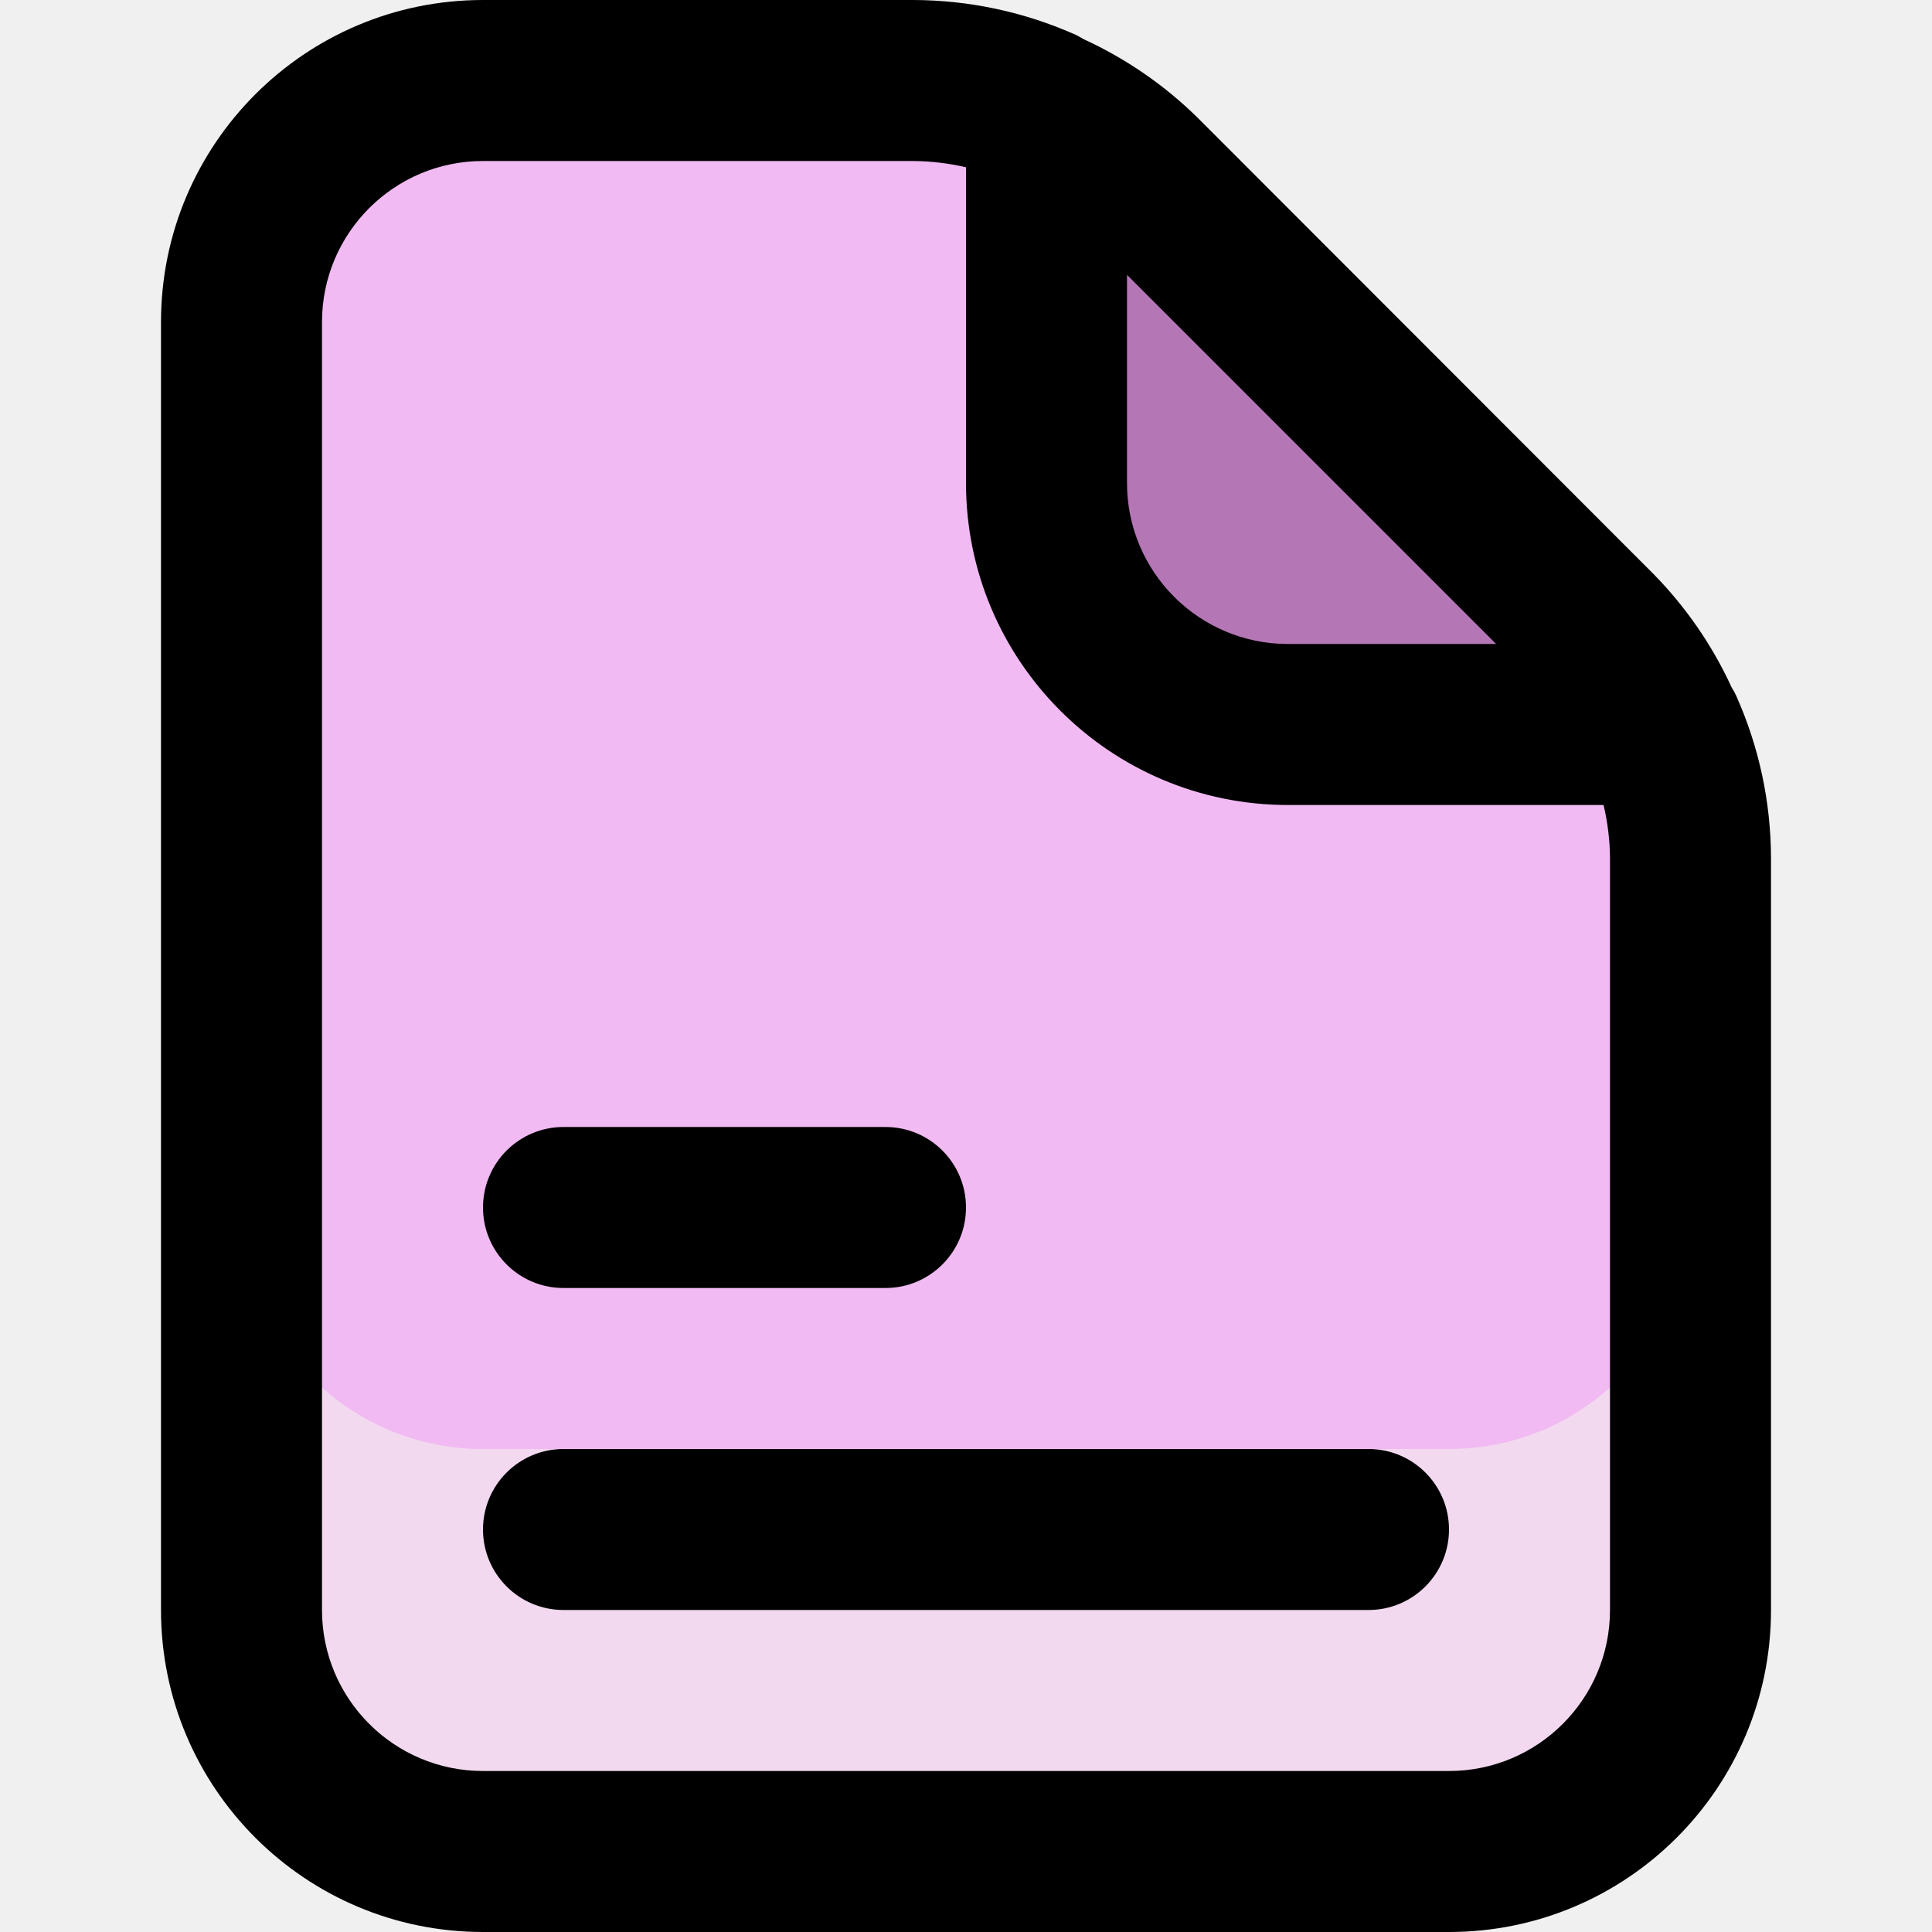
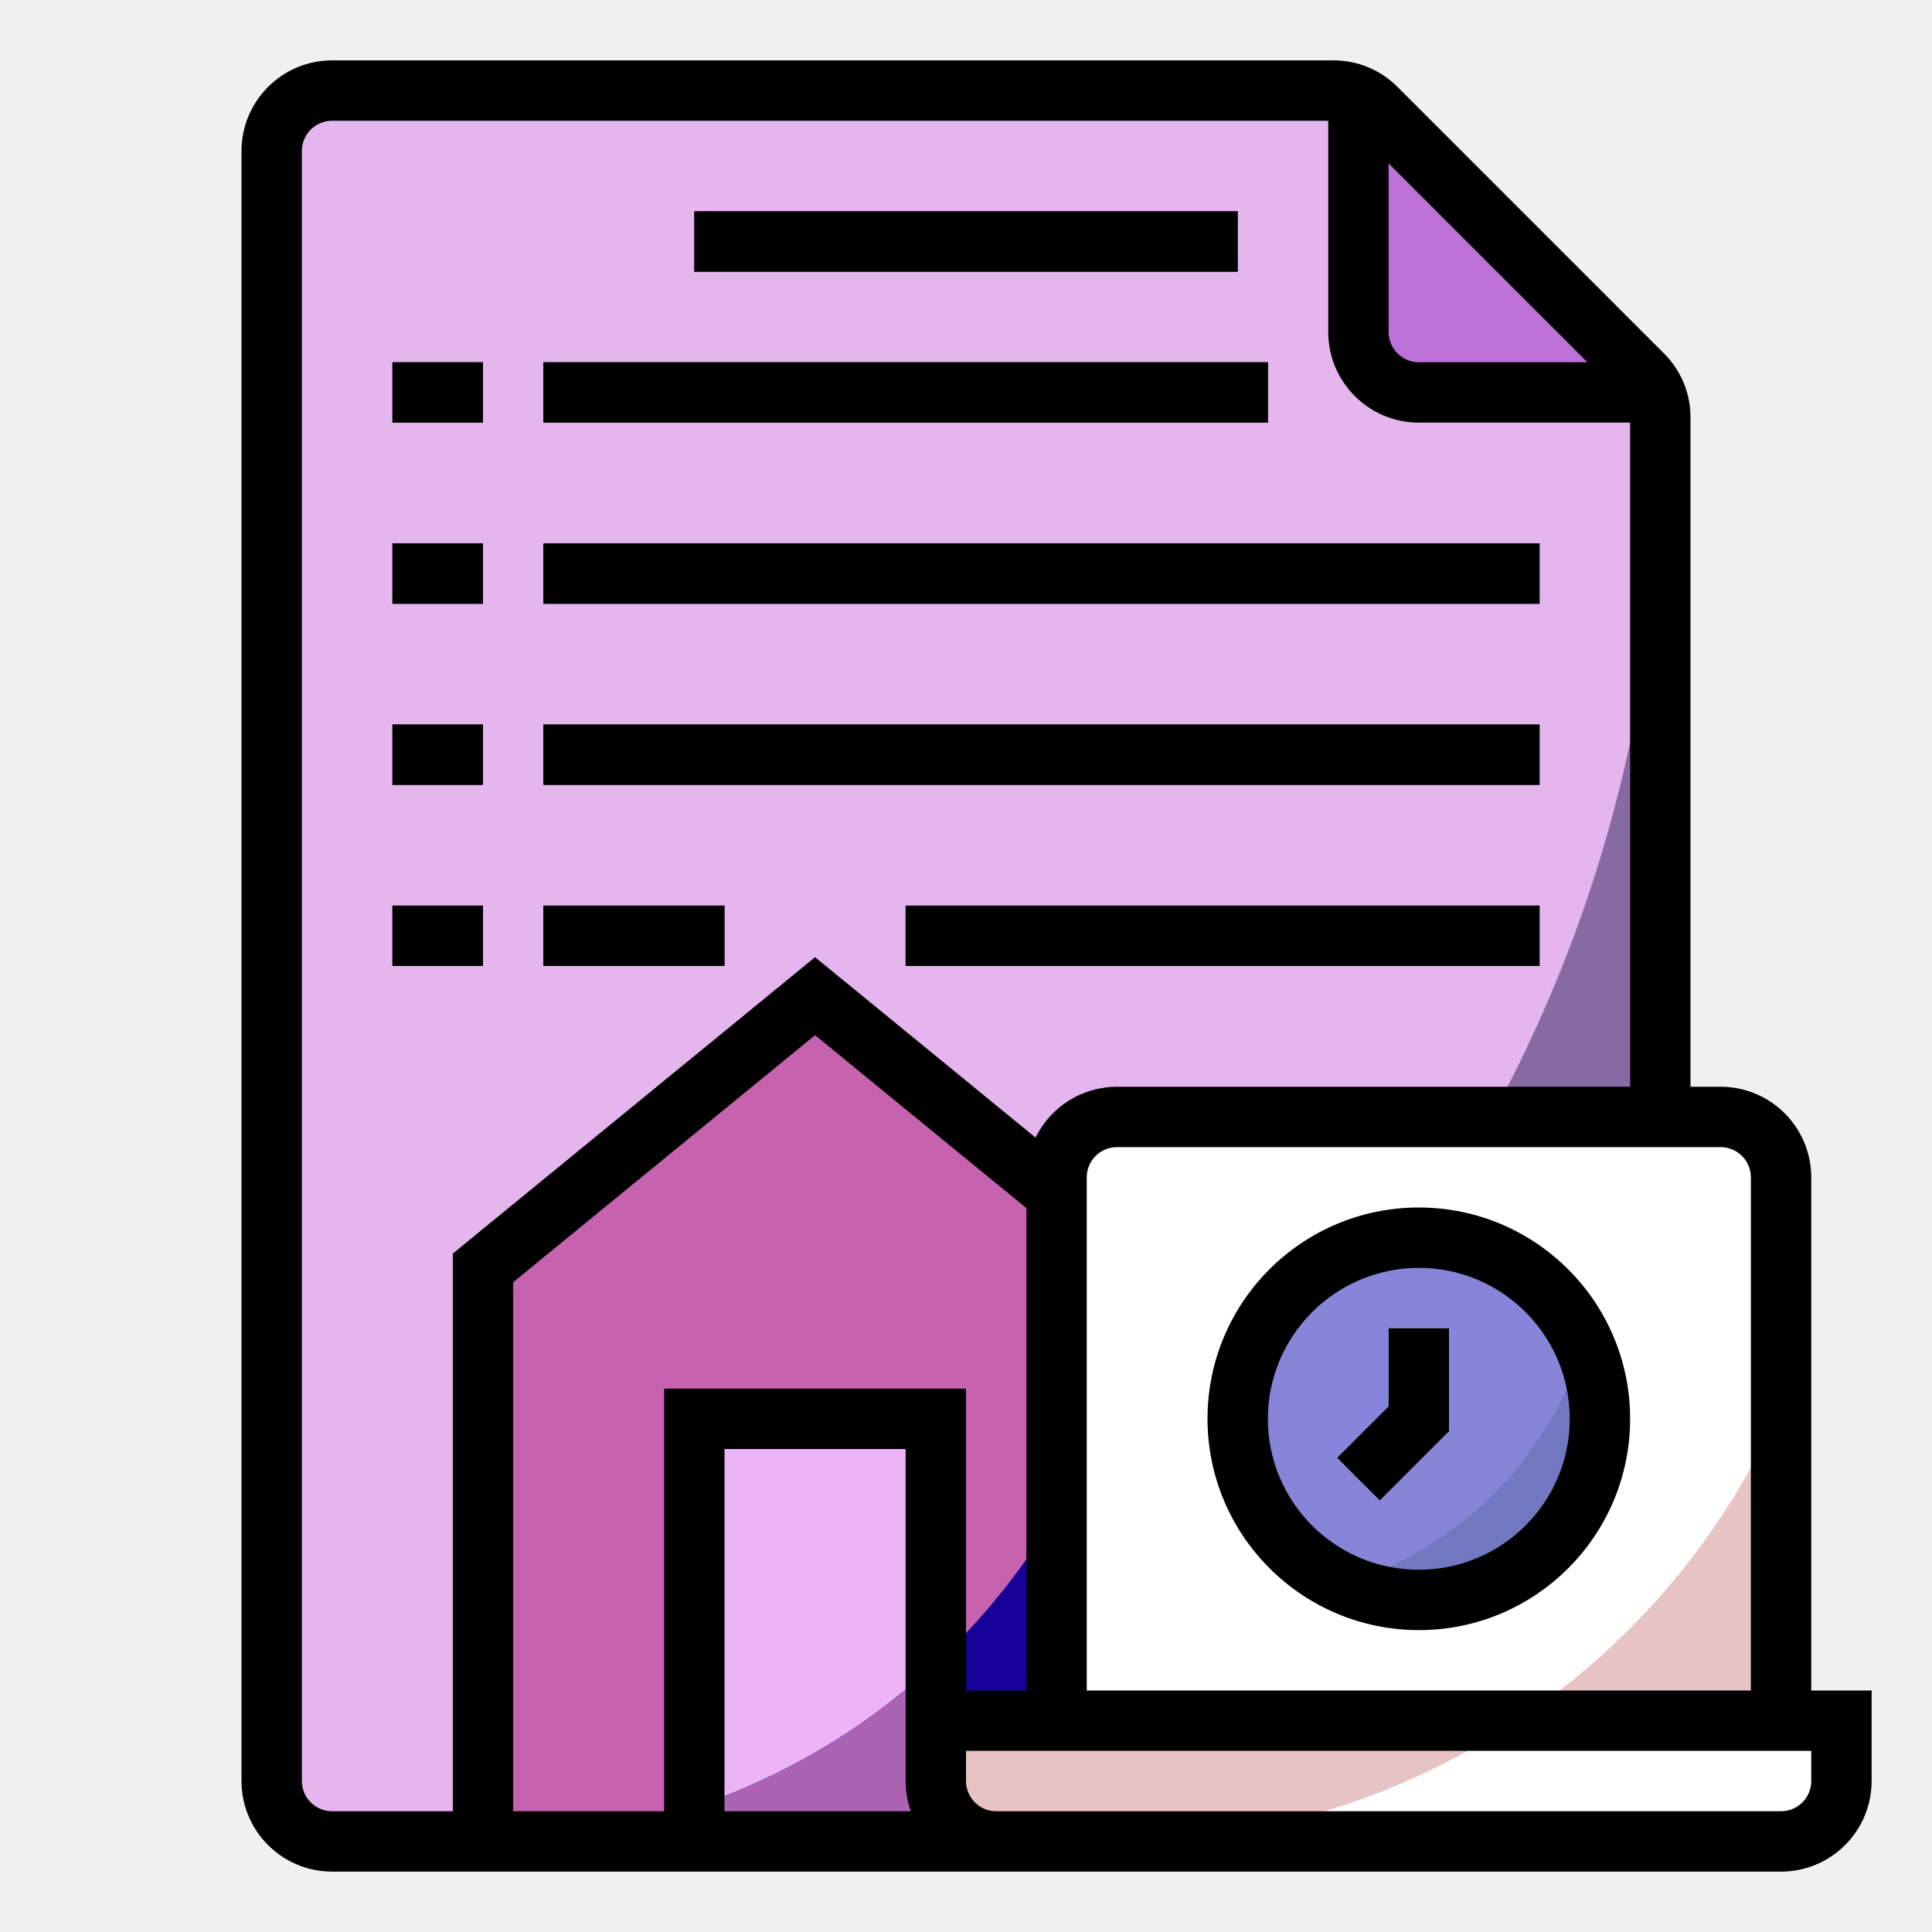
- <svg xmlns="http://www.w3.org/2000/svg" viewBox="0 0 24 24">
-   <path d="M21 10.66V20a3 3 0 0 1-3 3H6a3 3 0 0 1-3-3V4a3 3 0 0 1 3-3h5.34a4 4 0 0 1 2.83 1.17l5.66 5.66A4 4 0 0 1 21 10.66Z" fill="#f2d9ef" class="fill-f19b5f" />
-   <path d="M21 10.66V15a3 3 0 0 1-3 3H6a3 3 0 0 1-3-3V4a3 3 0 0 1 3-3h5.34a4 4 0 0 1 2.83 1.17l5.66 5.66A4 4 0 0 1 21 10.66Z" fill="#f1baf2" class="fill-ffce69" />
-   <path d="M20.64 9H16a3 3 0 0 1-3-3V1.36a4.089 4.089 0 0 1 1.17.81l5.66 5.66A4.089 4.089 0 0 1 20.64 9Z" fill="#b476b5" class="fill-ffe5b6" />
-   <g data-name="Layer 4">
-     <path d="M6 24h12a4 4 0 0 0 4-4v-9.343a4.968 4.968 0 0 0-.433-2.016.85.85 0 0 0-.055-.1 4.976 4.976 0 0 0-.977-1.416l-5.656-5.661a4.981 4.981 0 0 0-1.417-.977c-.035-.018-.066-.04-.1-.055A4.984 4.984 0 0 0 11.343 0H6a4 4 0 0 0-4 4v16a4 4 0 0 0 4 4ZM18.586 8H16a2 2 0 0 1-2-2V3.414ZM4 4a2 2 0 0 1 2-2h5.343a3 3 0 0 1 .657.078V6a4 4 0 0 0 4 4h3.92a2.953 2.953 0 0 1 .08.657V20a2 2 0 0 1-2 2H6a2 2 0 0 1-2-2Z" fill="#000000" class="fill-6c2e7c" />
-     <path d="M7 20h10a1 1 0 0 0 0-2H7a1 1 0 0 0 0 2ZM7 16h4a1 1 0 0 0 0-2H7a1 1 0 0 0 0 2Z" fill="#000000" class="fill-6c2e7c" />
+ <svg xmlns="http://www.w3.org/2000/svg" viewBox="0 0 512 512">
+   <g data-name="/ FILLED_OUTLINE">
+     <path d="m435.314 99.314-70.628-70.628A16 16 0 0 0 353.373 24H88a16 16 0 0 0-16 16v432a16 16 0 0 0 16 16h336a16 16 0 0 0 16-16V110.627a16 16 0 0 0-4.686-11.313Z" fill="#e5b6ed" class="fill-31c292" />
+     <path d="M85.324 487.759A16.038 16.038 0 0 0 88 488h336a16 16 0 0 0 16-16V120c0 198.78-157.608 360.745-354.676 367.759Z" fill="#886aa3" class="fill-2aa57d" />
+     <path d="m216 264-88 72v152h176V336l-88-72z" fill="#c762ae" class="fill-0071af" />
+     <path d="M184 376h64v112h-64z" fill="#ebb4f7" class="fill-7db6d6" />
+     <path d="M128 488h176V336l-1.468-1.2A176.03 176.03 0 0 1 128 488Z" fill="#140096" class="fill-006095" />
+     <path d="M184 478.898V488h64v-47.268a175.887 175.887 0 0 1-64 38.166Z" fill="#ad63b5" class="fill-5b849b" />
+     <path d="M184 56h144v16H184zM104 144h24v16h-24zM104 192h24v16h-24zM104 240h24v16h-24zM144 96h192v16H144zM144 144h264v16H144zM144 192h264v16H144zM144 240h48v16h-48zM240 240h168v16H240zM104 96h24v16h-24z" fill="#121f1b" class="fill-bdecdc" />
+     <path d="m435.314 99.314-70.628-70.628a15.974 15.974 0 0 0-4.686-3.23V88a16 16 0 0 0 16 16h62.544a15.978 15.978 0 0 0-3.23-4.686Z" fill="#bd71d9" class="fill-00b378" />
+     <path d="M248 456h240v16a16 16 0 0 1-16 16H264a16 16 0 0 1-16-16v-16Z" fill="#e8c3c3" class="fill-bebebe" />
+     <path d="M456 296H296a16 16 0 0 0-16 16v144h192V312a16 16 0 0 0-16-16Z" fill="#ffffff" class="fill-dfdfdf" />
+     <circle cx="376" cy="376" r="48" fill="#8685d9" class="fill-ea8383" />
+     <path d="m365.657 397.657-11.314-11.314L368 372.687V352h16v27.313l-18.343 18.344z" fill="#f9dbdb" class="fill-f9dbdb" />
+     <path d="M402.148 456H472v-83.18A192.729 192.729 0 0 1 402.148 456Z" fill="#e8c3c3" class="fill-bebebe" />
+     <path d="M296 488h176a16 16 0 0 0 16-16v-16h-85.852A191.09 191.09 0 0 1 296 488Z" fill="#ffffff" class="fill-a2a2a2" />
+     <path d="M356.286 419.762a47.995 47.995 0 0 0 63.476-63.476 96.215 96.215 0 0 1-63.476 63.476Z" fill="#032f30" opacity=".15" class="fill-010202" />
+     <path d="M480 448V312a24.027 24.027 0 0 0-24-24h-8V110.627a23.843 23.843 0 0 0-7.03-16.97L370.345 23.03A23.844 23.844 0 0 0 353.373 16H88a24.027 24.027 0 0 0-24 24v432a24.027 24.027 0 0 0 24 24h384a24.027 24.027 0 0 0 24-24v-24Zm-24-144a8.01 8.01 0 0 1 8 8v136H288V312a8.01 8.01 0 0 1 8-8ZM368 43.314 420.686 96H376a8.01 8.01 0 0 1-8-8ZM120 480H88a8.01 8.01 0 0 1-8-8V40a8.01 8.01 0 0 1 8-8h264v56a24.027 24.027 0 0 0 24 24h56v176H296a24.027 24.027 0 0 0-21.563 13.475L216 253.664l-96 78.545Zm56 0h-40V339.791l80-65.455 56 45.818V448h-16v-80h-80Zm16 0v-96h48v88a23.882 23.882 0 0 0 1.376 8Zm288-8a8.01 8.01 0 0 1-8 8H264a8.01 8.01 0 0 1-8-8v-8h224Z" fill="#000000" class="fill-000000" />
+     <path d="M376 432a56 56 0 1 0-56-56 56.063 56.063 0 0 0 56 56Zm0-96a40 40 0 1 1-40 40 40.046 40.046 0 0 1 40-40Z" fill="#000000" class="fill-000000" />
+     <path d="M384 379.313V352h-16v20.687l-13.657 13.656 11.314 11.314L384 379.313zM184 56h144v16H184zM104 144h24v16h-24zM104 192h24v16h-24zM104 240h24v16h-24zM144 96h192v16H144zM144 144h264v16H144zM144 192h264v16H144zM144 240h48v16h-48zM240 240h168v16H240zM104 96h24v16h-24z" fill="#000000" class="fill-000000" />
  </g>
</svg>
